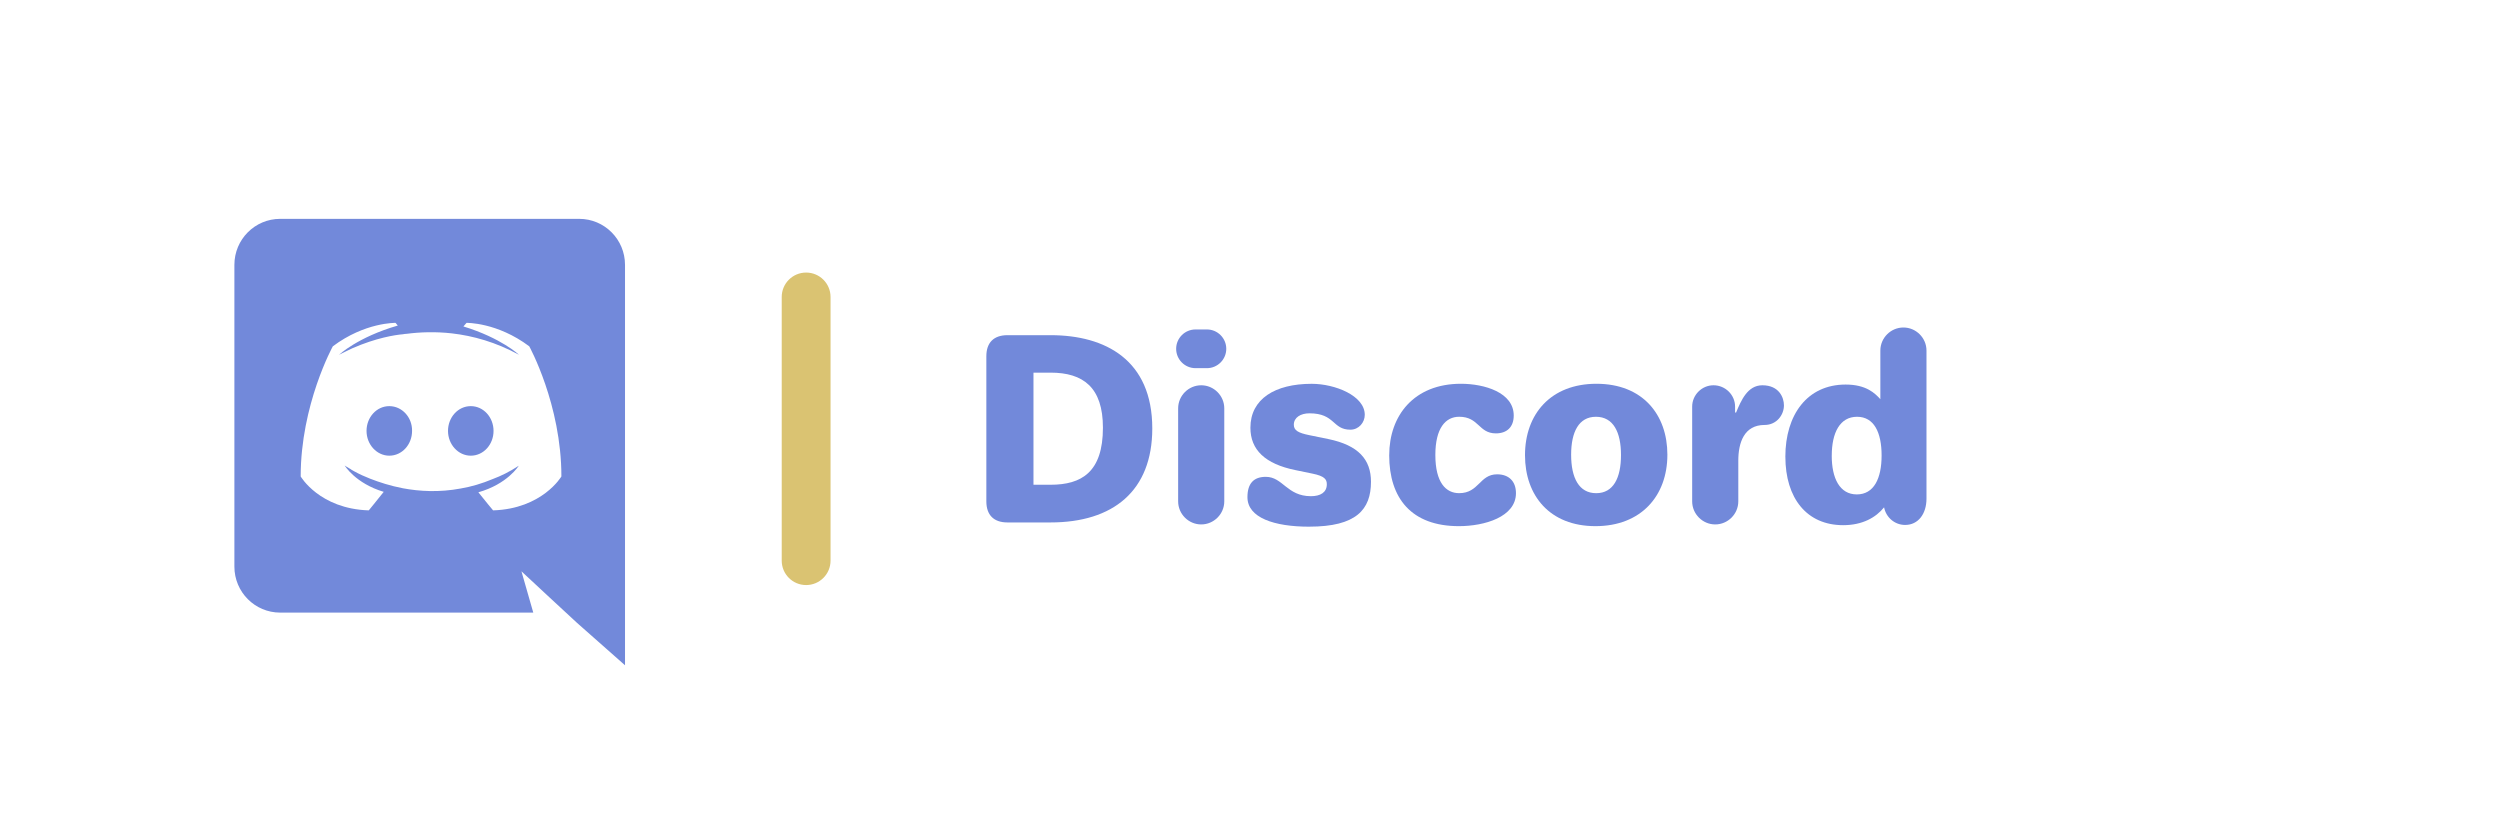
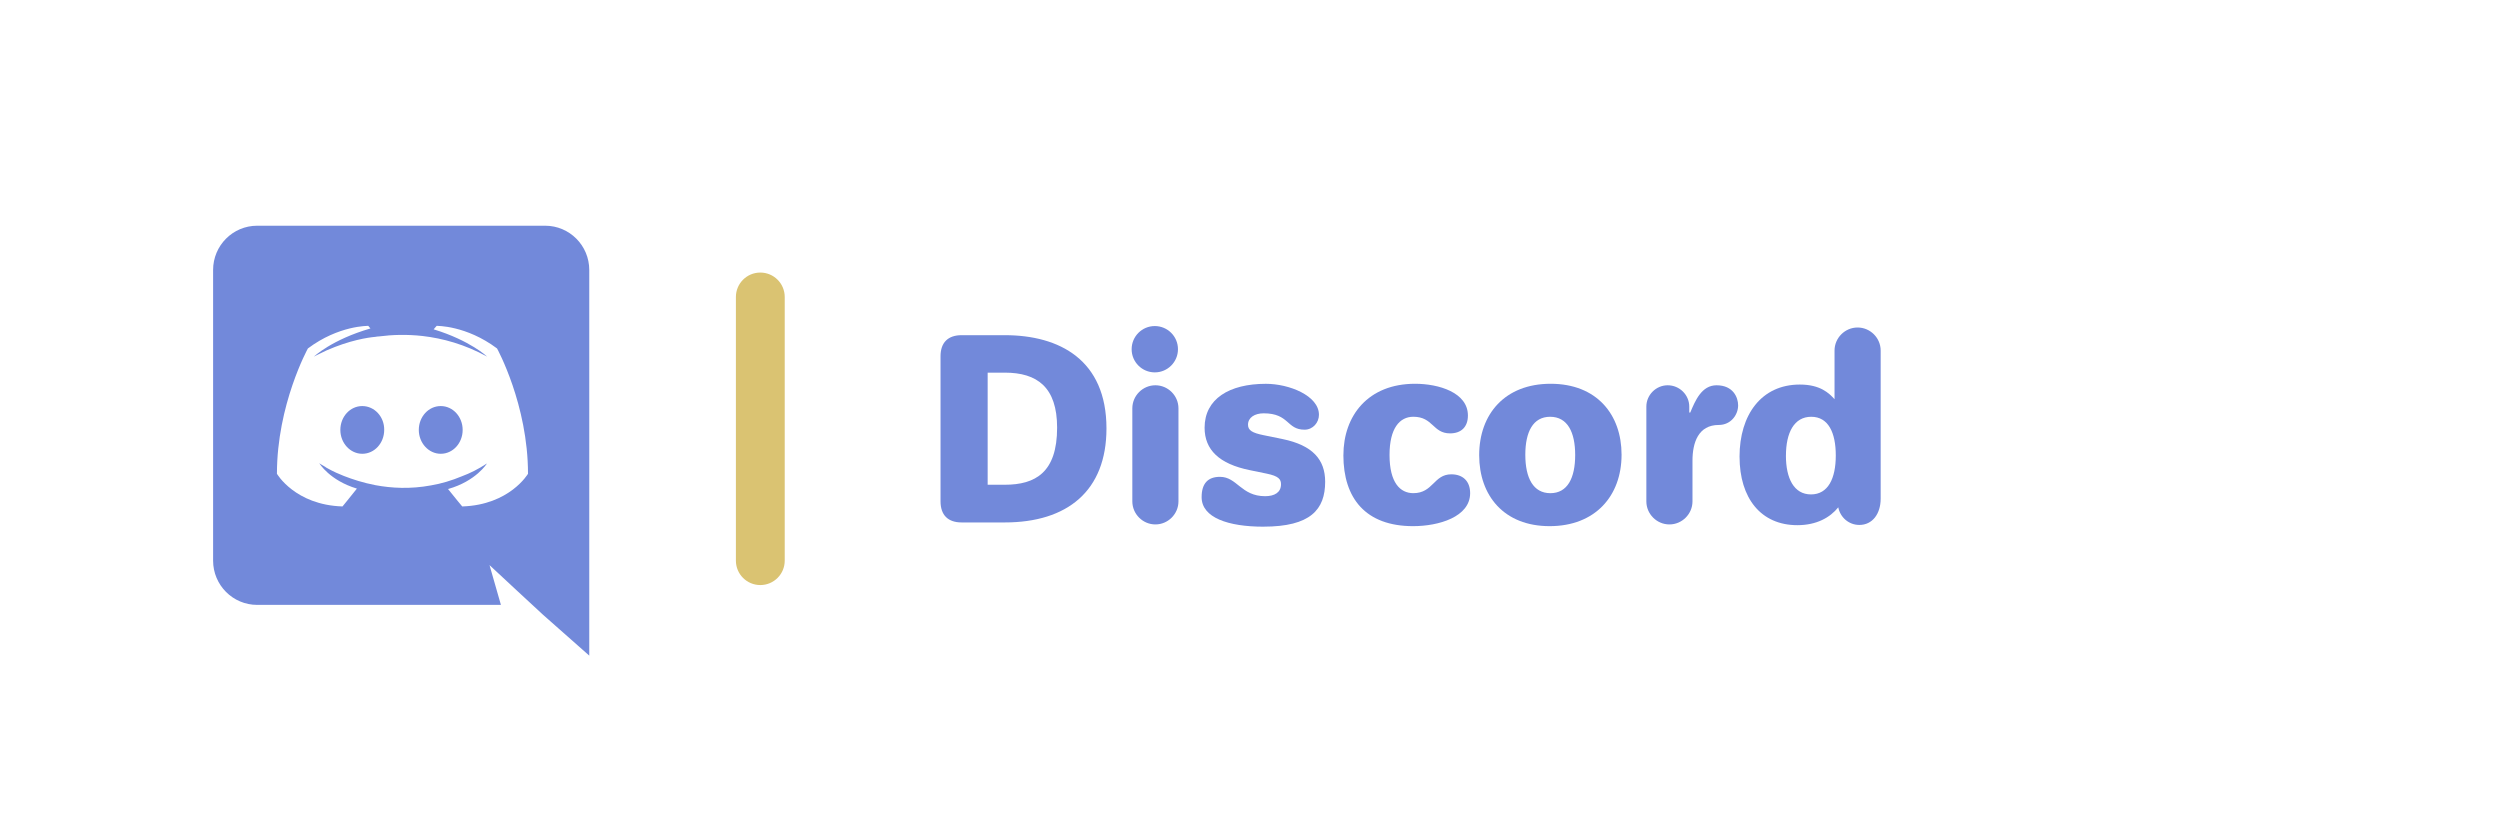
<svg xmlns="http://www.w3.org/2000/svg" width="128mm" height="42mm" viewBox="0 0 128 42" version="1.1" id="svg891">
  <defs id="defs885" />
  <g id="layer1" transform="translate(0,-255)">
-     <g aria-label="Discord" style="font-style:normal;font-variant:normal;font-weight:normal;font-stretch:normal;font-size:12.7px;line-height:1.25;font-family:'Old Standard TT';-inkscape-font-specification:'Old Standard TT';letter-spacing:0px;word-spacing:0px;fill:#7289da;fill-opacity:1;stroke:none;stroke-width:0.265" id="text1475" transform="translate(-2.423062,0.6240357)">
+     <g aria-label="Discord" style="font-style:normal;font-variant:normal;font-weight:normal;font-stretch:normal;font-size:12.7px;line-height:1.25;font-family:'Old Standard TT';-inkscape-font-specification:'Old Standard TT';letter-spacing:0px;word-spacing:0px;fill:#7289da;fill-opacity:1;stroke:none;stroke-width:0.265" id="text1475" transform="translate(-4.768806,0.6240357)">
      <path d="m 52.924,280.046 c 0,0.699 0.381,1.079 1.079,1.079 h 2.21 c 3.2,0 5.207,-1.613 5.207,-4.813 0,-3.505 -2.4,-4.775 -5.207,-4.775 h -2.21 c -0.699,0 -1.079,0.381 -1.079,1.079 z m 2.413,-0.851 v -5.74 h 0.876 c 1.664,0 2.68,0.749 2.68,2.819 0,2.286 -1.105,2.921 -2.68,2.921 z" style="font-style:normal;font-variant:normal;font-weight:normal;font-stretch:normal;font-family:Jellee;-inkscape-font-specification:Jellee;fill:#7289da;fill-opacity:1;stroke-width:0.265" id="path820" />
-       <path d="m 62.642,272.235 c 0,0.546 0.445,0.991 0.991,0.991 h 0.584 c 0.546,0 0.991,-0.445 0.991,-0.991 0,-0.546 -0.445,-0.991 -0.991,-0.991 h -0.584 c -0.546,0 -0.991,0.445 -0.991,0.991 z m 0.102,7.811 c 0,0.648 0.533,1.181 1.181,1.181 0.648,0 1.181,-0.533 1.181,-1.181 v -4.763 c 0,-0.648 -0.533,-1.181 -1.181,-1.181 -0.648,0 -1.181,0.533 -1.181,1.181 z" style="font-style:normal;font-variant:normal;font-weight:normal;font-stretch:normal;font-family:Jellee;-inkscape-font-specification:Jellee;fill:#7289da;fill-opacity:1;stroke-width:0.265" id="path822" />
+       <path d="m 62.744,280.046 c 0,0.648 0.533,1.181 1.181,1.181 0.648,0 1.181,-0.533 1.181,-1.181 v -4.763 c 0,-0.648 -0.533,-1.181 -1.181,-1.181 -0.648,0 -1.181,0.533 -1.181,1.181 z" style="font-style:normal;font-variant:normal;font-weight:normal;font-stretch:normal;font-family:Jellee;-inkscape-font-specification:Jellee;fill:#7289da;fill-opacity:1;stroke-width:0.265" id="path822" />
      <path d="m 69.455,281.341 c 2.413,0 3.162,-0.876 3.162,-2.299 0,-1.143 -0.648,-1.867 -2.172,-2.184 l -0.991,-0.203 c -0.559,-0.114 -0.787,-0.241 -0.787,-0.533 0,-0.368 0.343,-0.584 0.8,-0.584 1.321,0 1.168,0.838 2.095,0.838 0.432,0 0.737,-0.368 0.737,-0.762 0,-0.978 -1.524,-1.587 -2.718,-1.587 -1.88,0 -3.137,0.775 -3.137,2.248 0,1.13 0.749,1.854 2.311,2.172 l 0.864,0.178 c 0.622,0.127 0.737,0.292 0.737,0.546 0,0.419 -0.33,0.61 -0.813,0.61 -1.232,0 -1.435,-0.991 -2.311,-0.991 -0.622,0 -0.94,0.343 -0.94,1.041 0,1.054 1.372,1.511 3.162,1.511 z" style="font-style:normal;font-variant:normal;font-weight:normal;font-stretch:normal;font-family:Jellee;-inkscape-font-specification:Jellee;fill:#7289da;fill-opacity:1;stroke-width:0.265" id="path824" />
      <path d="m 73.55,277.683 c 0,2.21 1.143,3.632 3.569,3.632 1.308,0 2.921,-0.47 2.921,-1.689 0,-0.61 -0.368,-0.965 -0.965,-0.965 -0.902,0 -0.927,0.965 -1.943,0.965 -0.673,0 -1.219,-0.533 -1.219,-1.956 0,-1.372 0.521,-1.956 1.219,-1.956 1.016,0 0.991,0.851 1.88,0.851 0.572,0 0.914,-0.33 0.914,-0.914 0,-1.181 -1.499,-1.626 -2.705,-1.626 -2.4,0 -3.67,1.626 -3.67,3.658 z" style="font-style:normal;font-variant:normal;font-weight:normal;font-stretch:normal;font-family:Jellee;-inkscape-font-specification:Jellee;fill:#7289da;fill-opacity:1;stroke-width:0.265" id="path826" />
      <path d="m 80.503,277.683 c 0,2.07 1.27,3.632 3.607,3.632 2.337,0 3.683,-1.549 3.683,-3.658 0,-2.057 -1.27,-3.632 -3.632,-3.632 -2.337,0 -3.658,1.549 -3.658,3.658 z m 2.362,-0.025 c 0,-1.168 0.394,-1.943 1.27,-1.943 0.889,0 1.283,0.787 1.283,1.956 0,1.181 -0.394,1.956 -1.27,1.956 -0.876,0 -1.283,-0.775 -1.283,-1.968 z" style="font-style:normal;font-variant:normal;font-weight:normal;font-stretch:normal;font-family:Jellee;-inkscape-font-specification:Jellee;fill:#7289da;fill-opacity:1;stroke-width:0.265" id="path828" />
      <path d="m 89.062,280.046 c 0,0.648 0.533,1.181 1.181,1.181 0.648,0 1.181,-0.533 1.181,-1.181 v -2.083 c 0,-0.914 0.292,-1.829 1.346,-1.829 0.622,0 0.991,-0.521 0.991,-1.003 0,-0.406 -0.254,-1.029 -1.105,-1.029 -0.762,0 -1.092,0.787 -1.346,1.397 h -0.051 v -0.305 c 0,-0.597 -0.495,-1.092 -1.105,-1.092 -0.597,0 -1.092,0.495 -1.092,1.092 z" style="font-style:normal;font-variant:normal;font-weight:normal;font-stretch:normal;font-family:Jellee;-inkscape-font-specification:Jellee;fill:#7289da;fill-opacity:1;stroke-width:0.265" id="path830" />
      <path d="m 93.834,277.76 c 0,2.121 1.092,3.505 2.959,3.505 0.991,0 1.676,-0.394 2.095,-0.914 0.102,0.521 0.546,0.902 1.079,0.902 0.673,0 1.092,-0.572 1.092,-1.346 v -7.582 c 0,-0.648 -0.533,-1.181 -1.181,-1.181 -0.648,0 -1.181,0.533 -1.181,1.181 v 2.489 c -0.279,-0.305 -0.724,-0.749 -1.778,-0.749 -1.968,0 -3.086,1.549 -3.086,3.696 z m 2.375,-0.051 c 0,-1.181 0.419,-1.994 1.295,-1.994 0.876,0 1.257,0.813 1.257,1.981 0,1.181 -0.394,1.994 -1.27,1.994 -0.876,0 -1.283,-0.826 -1.283,-1.981 z" style="font-style:normal;font-variant:normal;font-weight:normal;font-stretch:normal;font-family:Jellee;-inkscape-font-specification:Jellee;fill:#7289da;fill-opacity:1;stroke-width:0.265" id="path832" />
    </g>
-     <rect style="fill:#dac372;fill-opacity:1;stroke:none;stroke-width:1.958;stroke-miterlimit:4;stroke-dasharray:none;stroke-opacity:1" id="rect831" width="2.5" height="16" x="40.024" y="268.955" ry="1.25" />
+     <rect style="fill:#dac372;fill-opacity:1;stroke:none;stroke-width:1.958;stroke-miterlimit:4;stroke-dasharray:none;stroke-opacity:1" id="rect831" width="2.5" height="16" x="37.678" y="268.955" ry="1.25" />
+     <circle style="fill:#7289da;fill-opacity:1;stroke-width:0.011;stroke-linecap:round;stroke-linejoin:round" id="path658" cx="59.126" cy="272.88" r="1.186" />
  </g>
  <g id="layer3" style="display:inline">
-     <g id="g924" transform="matrix(0.1142857,0,0,0.1142857,8.000744,8.919645)">
+     <g id="g924" transform="matrix(0.1100551,0,0,0.1100551,7.058615,9.355658)">
      <path id="path910" d="m 104.4,103.9 c -5.7,0 -10.2,5 -10.2,11.1 0,6.1 4.6,11.1 10.2,11.1 5.7,0 10.2,-5 10.2,-11.1 0.1,-6.1 -4.5,-11.1 -10.2,-11.1 z m 36.5,0 c -5.7,0 -10.2,5 -10.2,11.1 0,6.1 4.6,11.1 10.2,11.1 5.7,0 10.2,-5 10.2,-11.1 0,-6.1 -4.5,-11.1 -10.2,-11.1 z" class="st0" style="fill:#7289da" />
      <path id="path912" d="M 189.5,20 H 55.5 C 44.2,20 35,29.2 35,40.6 v 135.2 c 0,11.4 9.2,20.6 20.5,20.6 h 113.4 l -5.3,-18.5 12.8,11.9 12.1,11.2 21.5,19 V 40.6 C 210,29.2 200.8,20 189.5,20 Z m -38.6,130.6 c 0,0 -3.6,-4.3 -6.6,-8.1 13.1,-3.7 18.1,-11.9 18.1,-11.9 -4.1,2.7 -8,4.6 -11.5,5.9 -5,2.1 -9.8,3.5 -14.5,4.3 -9.6,1.8 -18.4,1.3 -25.9,-0.1 -5.7,-1.1 -10.6,-2.7 -14.7,-4.3 -2.3,-0.9 -4.8,-2 -7.3,-3.4 -0.3,-0.2 -0.6,-0.3 -0.9,-0.5 -0.2,-0.1 -0.3,-0.2 -0.4,-0.3 -1.8,-1 -2.8,-1.7 -2.8,-1.7 0,0 4.8,8 17.5,11.8 -3,3.8 -6.7,8.3 -6.7,8.3 -22.1,-0.7 -30.5,-15.2 -30.5,-15.2 0,-32.2 14.4,-58.3 14.4,-58.3 14.4,-10.8 28.1,-10.5 28.1,-10.5 l 1,1.2 c -18,5.2 -26.3,13.1 -26.3,13.1 0,0 2.2,-1.2 5.9,-2.9 10.7,-4.7 19.2,-6 22.7,-6.3 0.6,-0.1 1.1,-0.2 1.7,-0.2 6.1,-0.8 13,-1 20.2,-0.2 9.5,1.1 19.7,3.9 30.1,9.6 0,0 -7.9,-7.5 -24.9,-12.7 l 1.4,-1.6 c 0,0 13.7,-0.3 28.1,10.5 0,0 14.4,26.1 14.4,58.3 0,0 -8.5,14.5 -30.6,15.2 z" class="st0" style="fill:#7289da" />
    </g>
  </g>
  <style id="style908">.st0{fill:#7289DA;}</style>
</svg>
